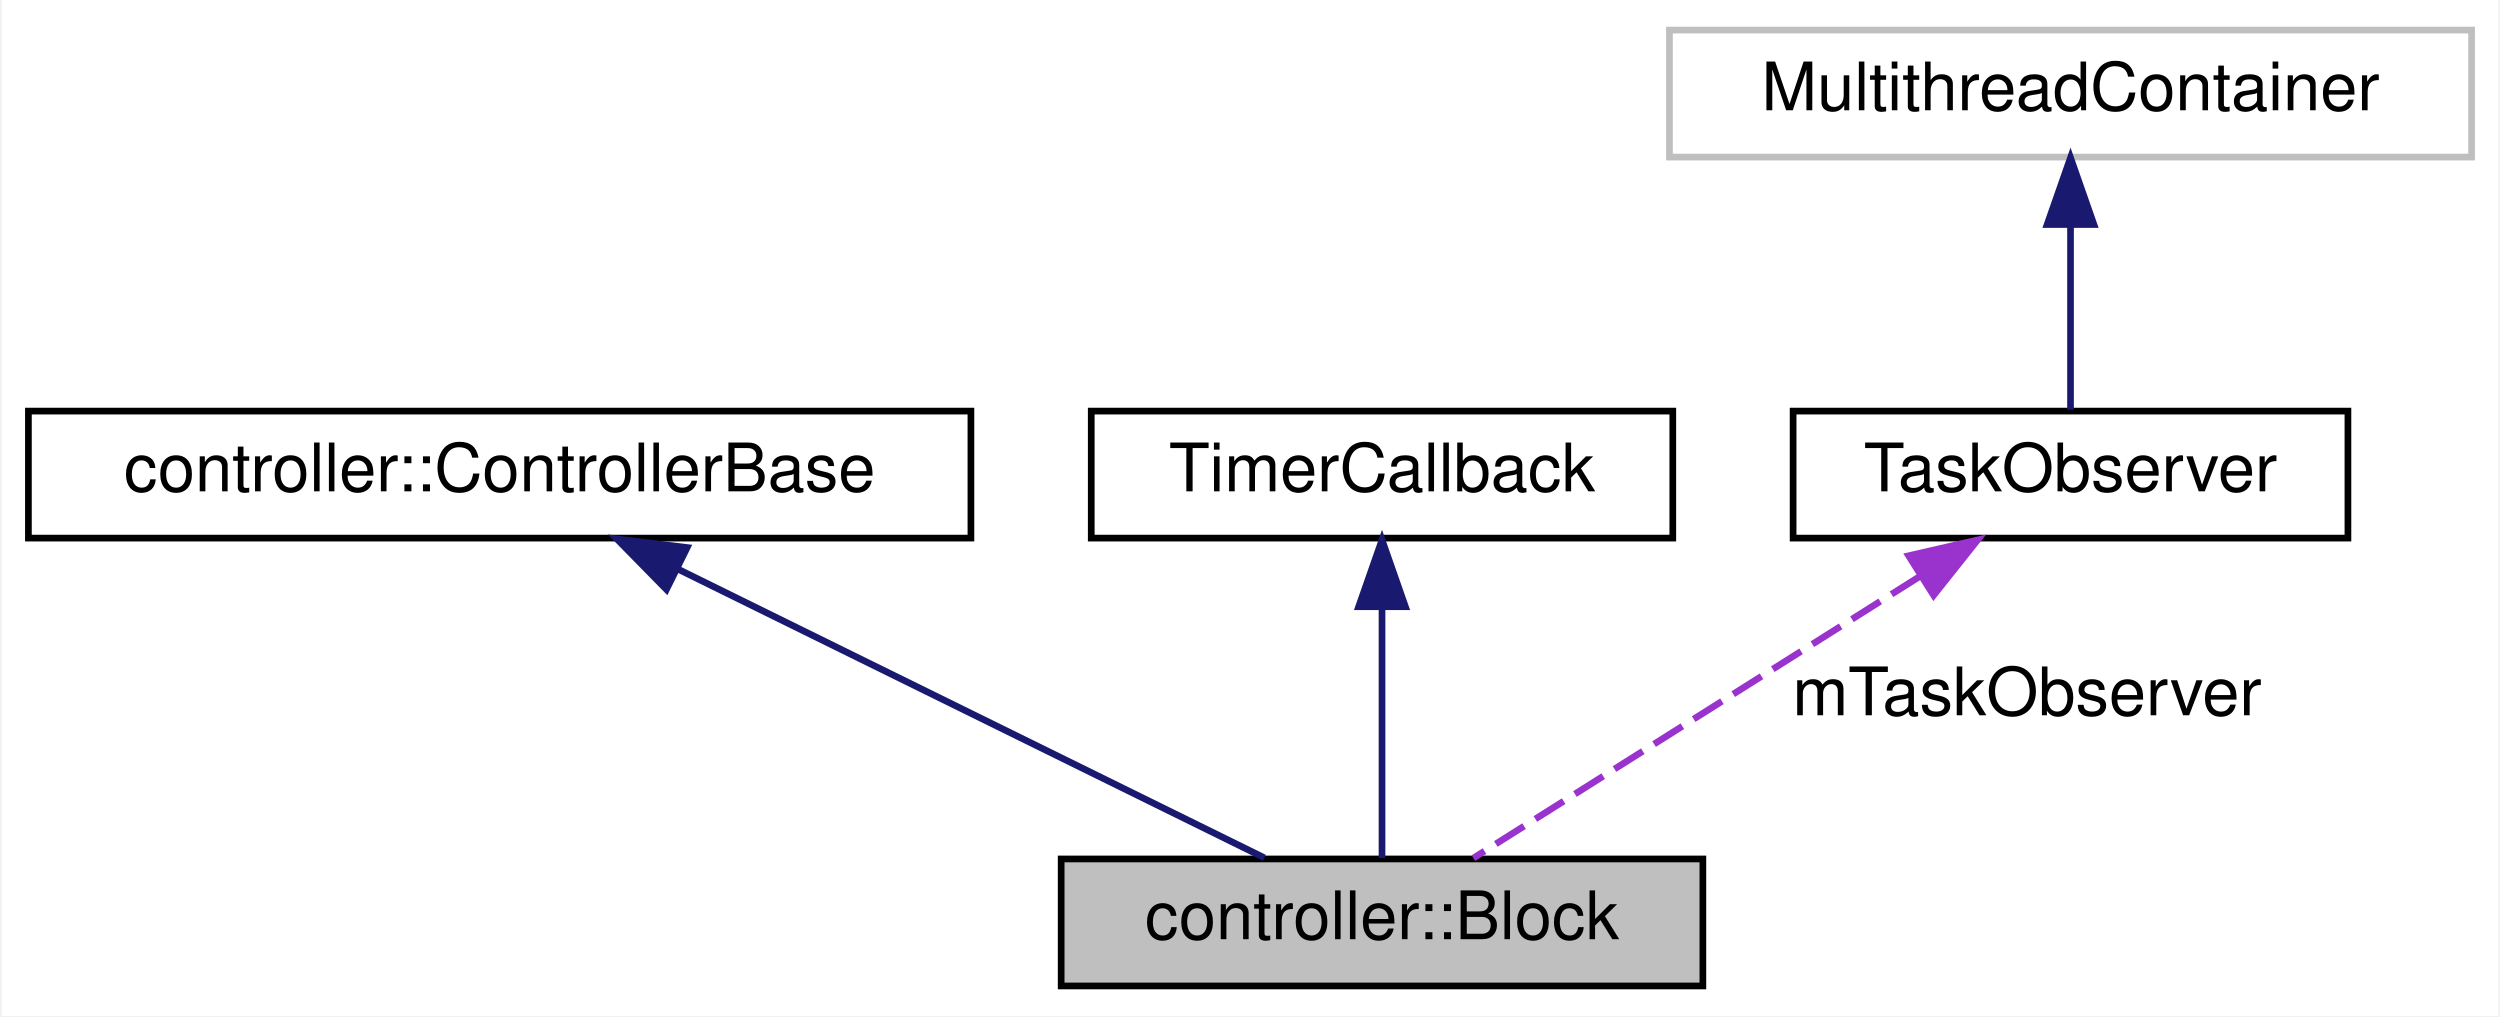
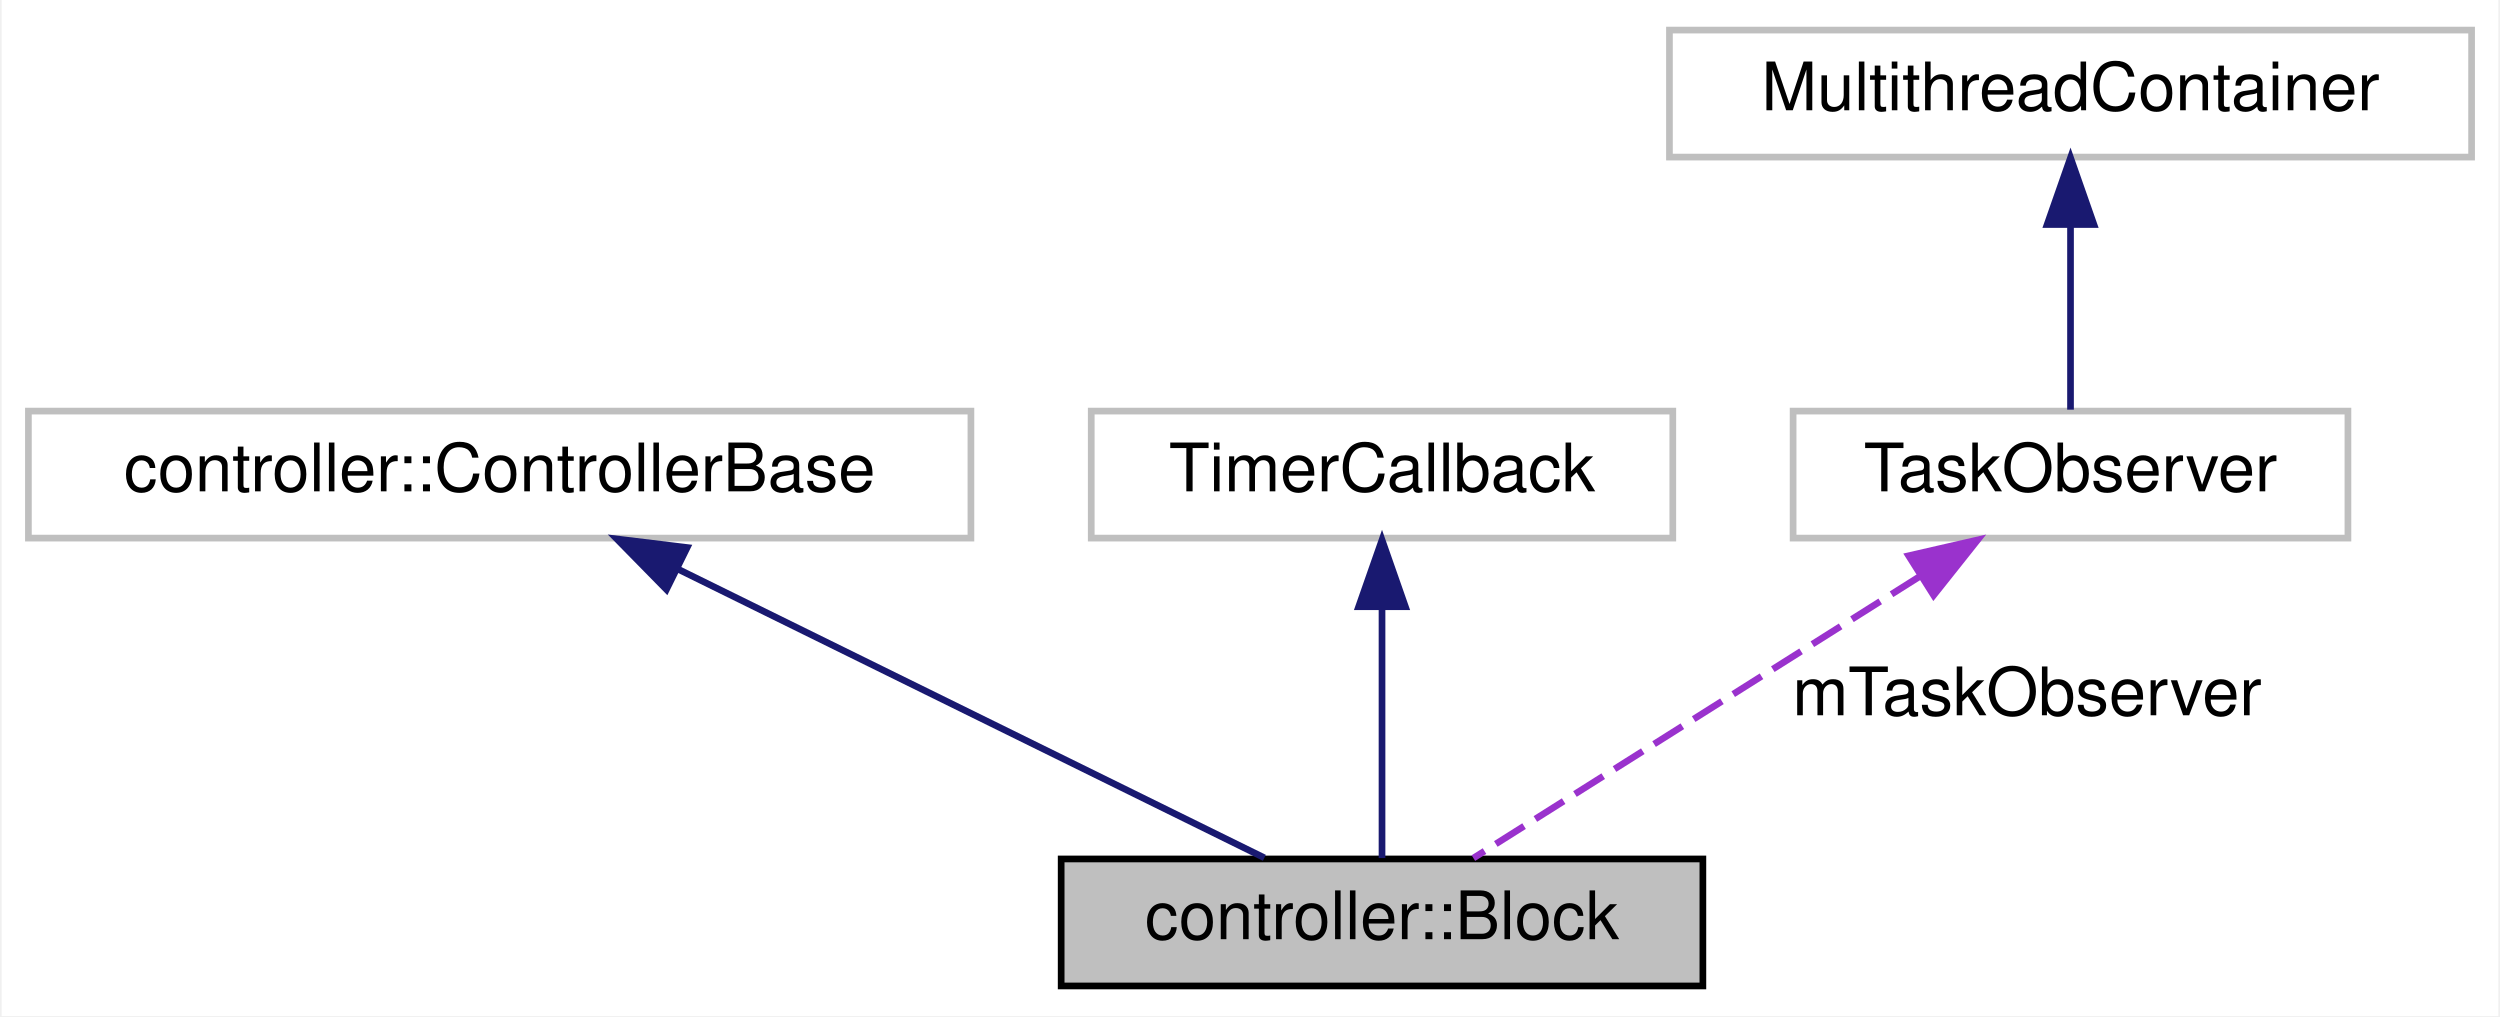
<svg xmlns="http://www.w3.org/2000/svg" xmlns:xlink="http://www.w3.org/1999/xlink" width="374pt" height="152pt" viewBox="0.00 0.00 373.50 152.00">
  <g id="graph0" class="graph" transform="scale(1 1) rotate(0) translate(4 148)">
    <polygon fill="white" stroke="transparent" points="-4,4 -4,-148 369.5,-148 369.5,4 -4,4" />
    <g id="node1" class="node">
      <g id="a_node1">
        <a xlink:title="interface for adding and getting transactions from specific block">
          <polygon fill="#bfbfbf" stroke="black" points="154.5,-0.5 154.5,-19.5 250.5,-19.5 250.5,-0.5 154.5,-0.5" />
          <text text-anchor="middle" x="202.5" y="-7.5" font-family="Helvetica,sans-Serif" font-size="10.00">controller::Block</text>
        </a>
      </g>
    </g>
    <g id="node2" class="node">
      <g id="a_node2">
        <a xlink:href="classcontroller_1_1_controller_base.html" target="_top" xlink:title=" ">
-           <polygon fill="white" stroke="black" points="0,-67.5 0,-86.5 141,-86.5 141,-67.5 0,-67.5" />
+           <polygon fill="white" stroke="#bfbfbf" points="0,-67.5 0,-86.5 141,-86.5 141,-67.5 0,-67.5" />
          <text text-anchor="middle" x="70.5" y="-74.5" font-family="Helvetica,sans-Serif" font-size="10.00">controller::ControllerBase</text>
        </a>
      </g>
    </g>
    <g id="edge1" class="edge">
      <path fill="none" stroke="midnightblue" d="M97.01,-62.94C123.16,-50.07 162.38,-30.76 184.9,-19.67" />
      <polygon fill="midnightblue" stroke="midnightblue" points="95.45,-59.81 88.03,-67.37 98.55,-66.09 95.45,-59.81" />
    </g>
    <g id="node3" class="node">
      <g id="a_node3">
        <a xlink:href="class_timer_callback.html" target="_top" xlink:title=" ">
-           <polygon fill="white" stroke="black" points="159,-67.5 159,-86.5 246,-86.5 246,-67.5 159,-67.5" />
+           <polygon fill="white" stroke="#bfbfbf" points="159,-67.5 159,-86.5 246,-86.5 246,-67.5 159,-67.5" />
          <text text-anchor="middle" x="202.5" y="-74.5" font-family="Helvetica,sans-Serif" font-size="10.00">TimerCallback</text>
        </a>
      </g>
    </g>
    <g id="edge2" class="edge">
      <path fill="none" stroke="midnightblue" d="M202.5,-57.04C202.5,-44.67 202.5,-29.12 202.5,-19.63" />
      <polygon fill="midnightblue" stroke="midnightblue" points="199,-57.23 202.5,-67.23 206,-57.23 199,-57.23" />
    </g>
    <g id="node4" class="node">
      <g id="a_node4">
        <a xlink:href="class_task_observer.html" target="_top" xlink:title=" ">
-           <polygon fill="white" stroke="black" points="264,-67.5 264,-86.5 347,-86.5 347,-67.5 264,-67.5" />
+           <polygon fill="white" stroke="#bfbfbf" points="264,-67.5 264,-86.5 347,-86.5 347,-67.5 264,-67.5" />
          <text text-anchor="middle" x="305.5" y="-74.5" font-family="Helvetica,sans-Serif" font-size="10.00">TaskObserver</text>
        </a>
      </g>
    </g>
    <g id="edge3" class="edge">
      <path fill="none" stroke="#9a32cd" stroke-dasharray="5,2" d="M282.95,-61.77C262.56,-48.9 233.21,-30.38 216.17,-19.63" />
      <polygon fill="#9a32cd" stroke="#9a32cd" points="281.28,-64.86 291.61,-67.23 285.02,-58.94 281.28,-64.86" />
      <text text-anchor="middle" x="299" y="-41" font-family="Helvetica,sans-Serif" font-size="10.00"> mTaskObserver</text>
    </g>
    <g id="node5" class="node">
      <g id="a_node5">
        <a xlink:title=" ">
          <polygon fill="white" stroke="#bfbfbf" points="245.5,-124.5 245.5,-143.5 365.5,-143.5 365.5,-124.5 245.5,-124.5" />
          <text text-anchor="middle" x="305.5" y="-131.5" font-family="Helvetica,sans-Serif" font-size="10.00">MultithreadContainer</text>
        </a>
      </g>
    </g>
    <g id="edge4" class="edge">
      <path fill="none" stroke="midnightblue" d="M305.5,-114.12C305.5,-104.82 305.5,-94.06 305.5,-86.71" />
      <polygon fill="midnightblue" stroke="midnightblue" points="302,-114.41 305.5,-124.41 309,-114.41 302,-114.41" />
    </g>
  </g>
</svg>
